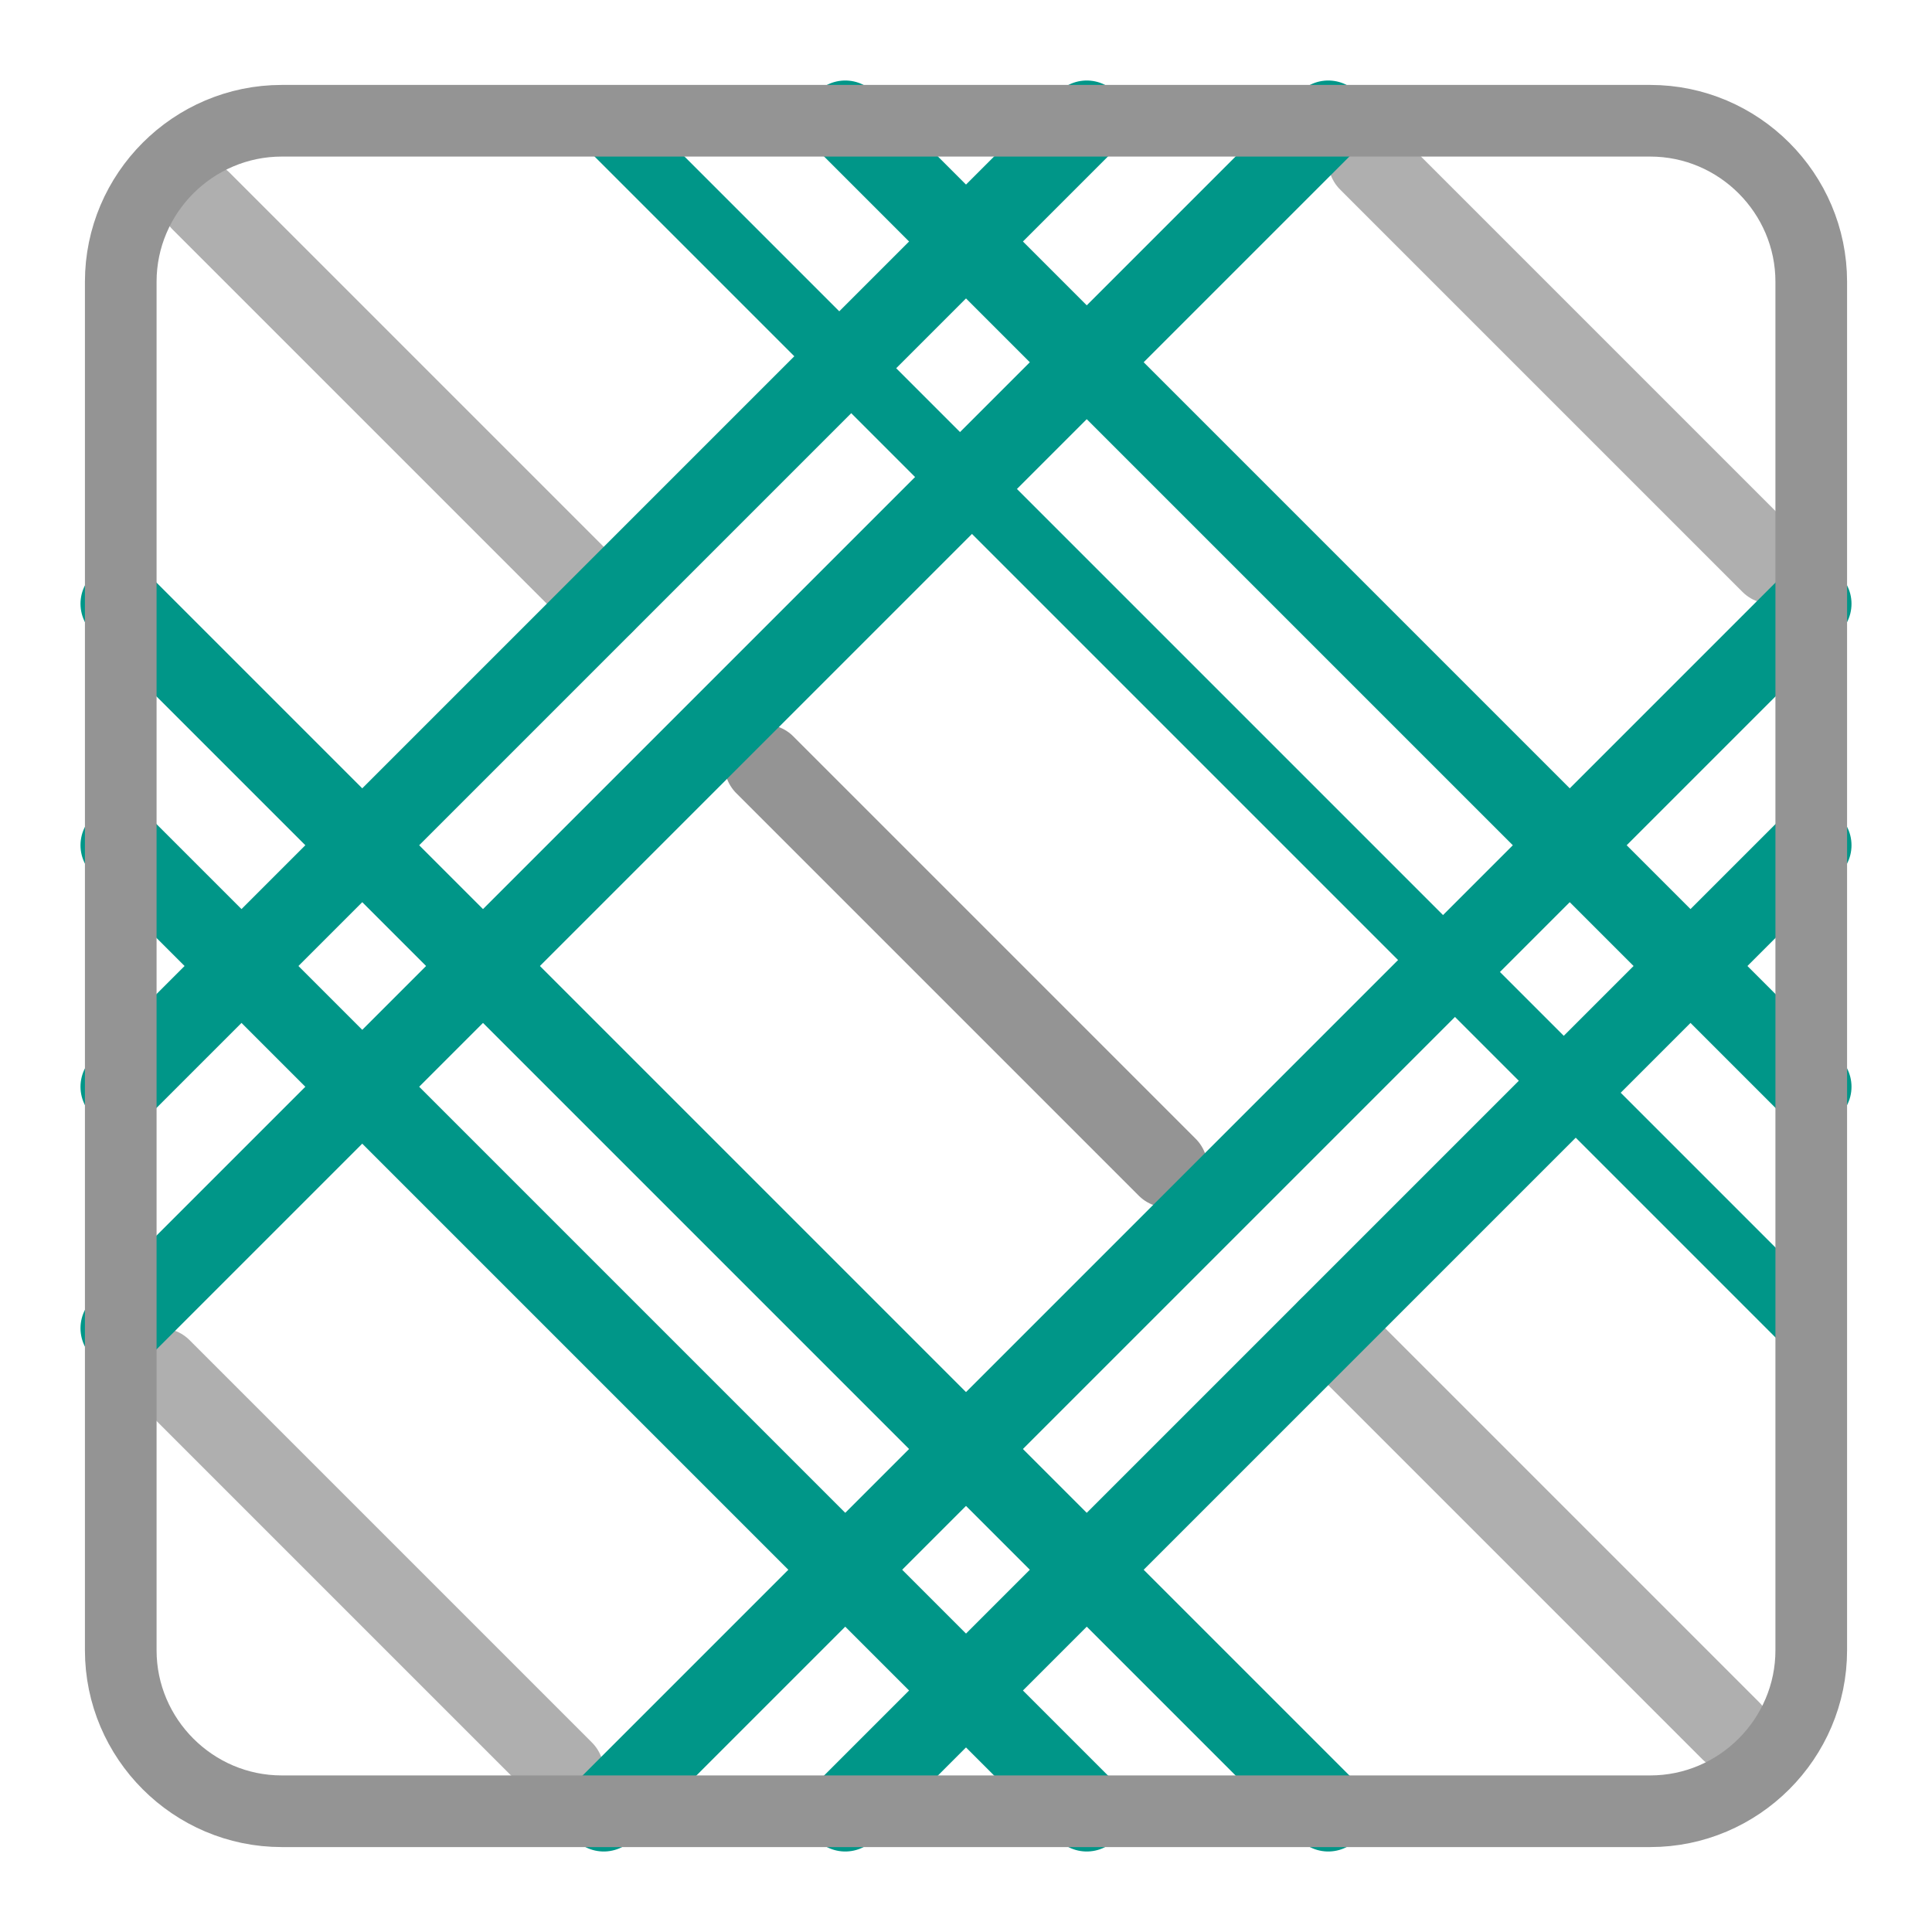
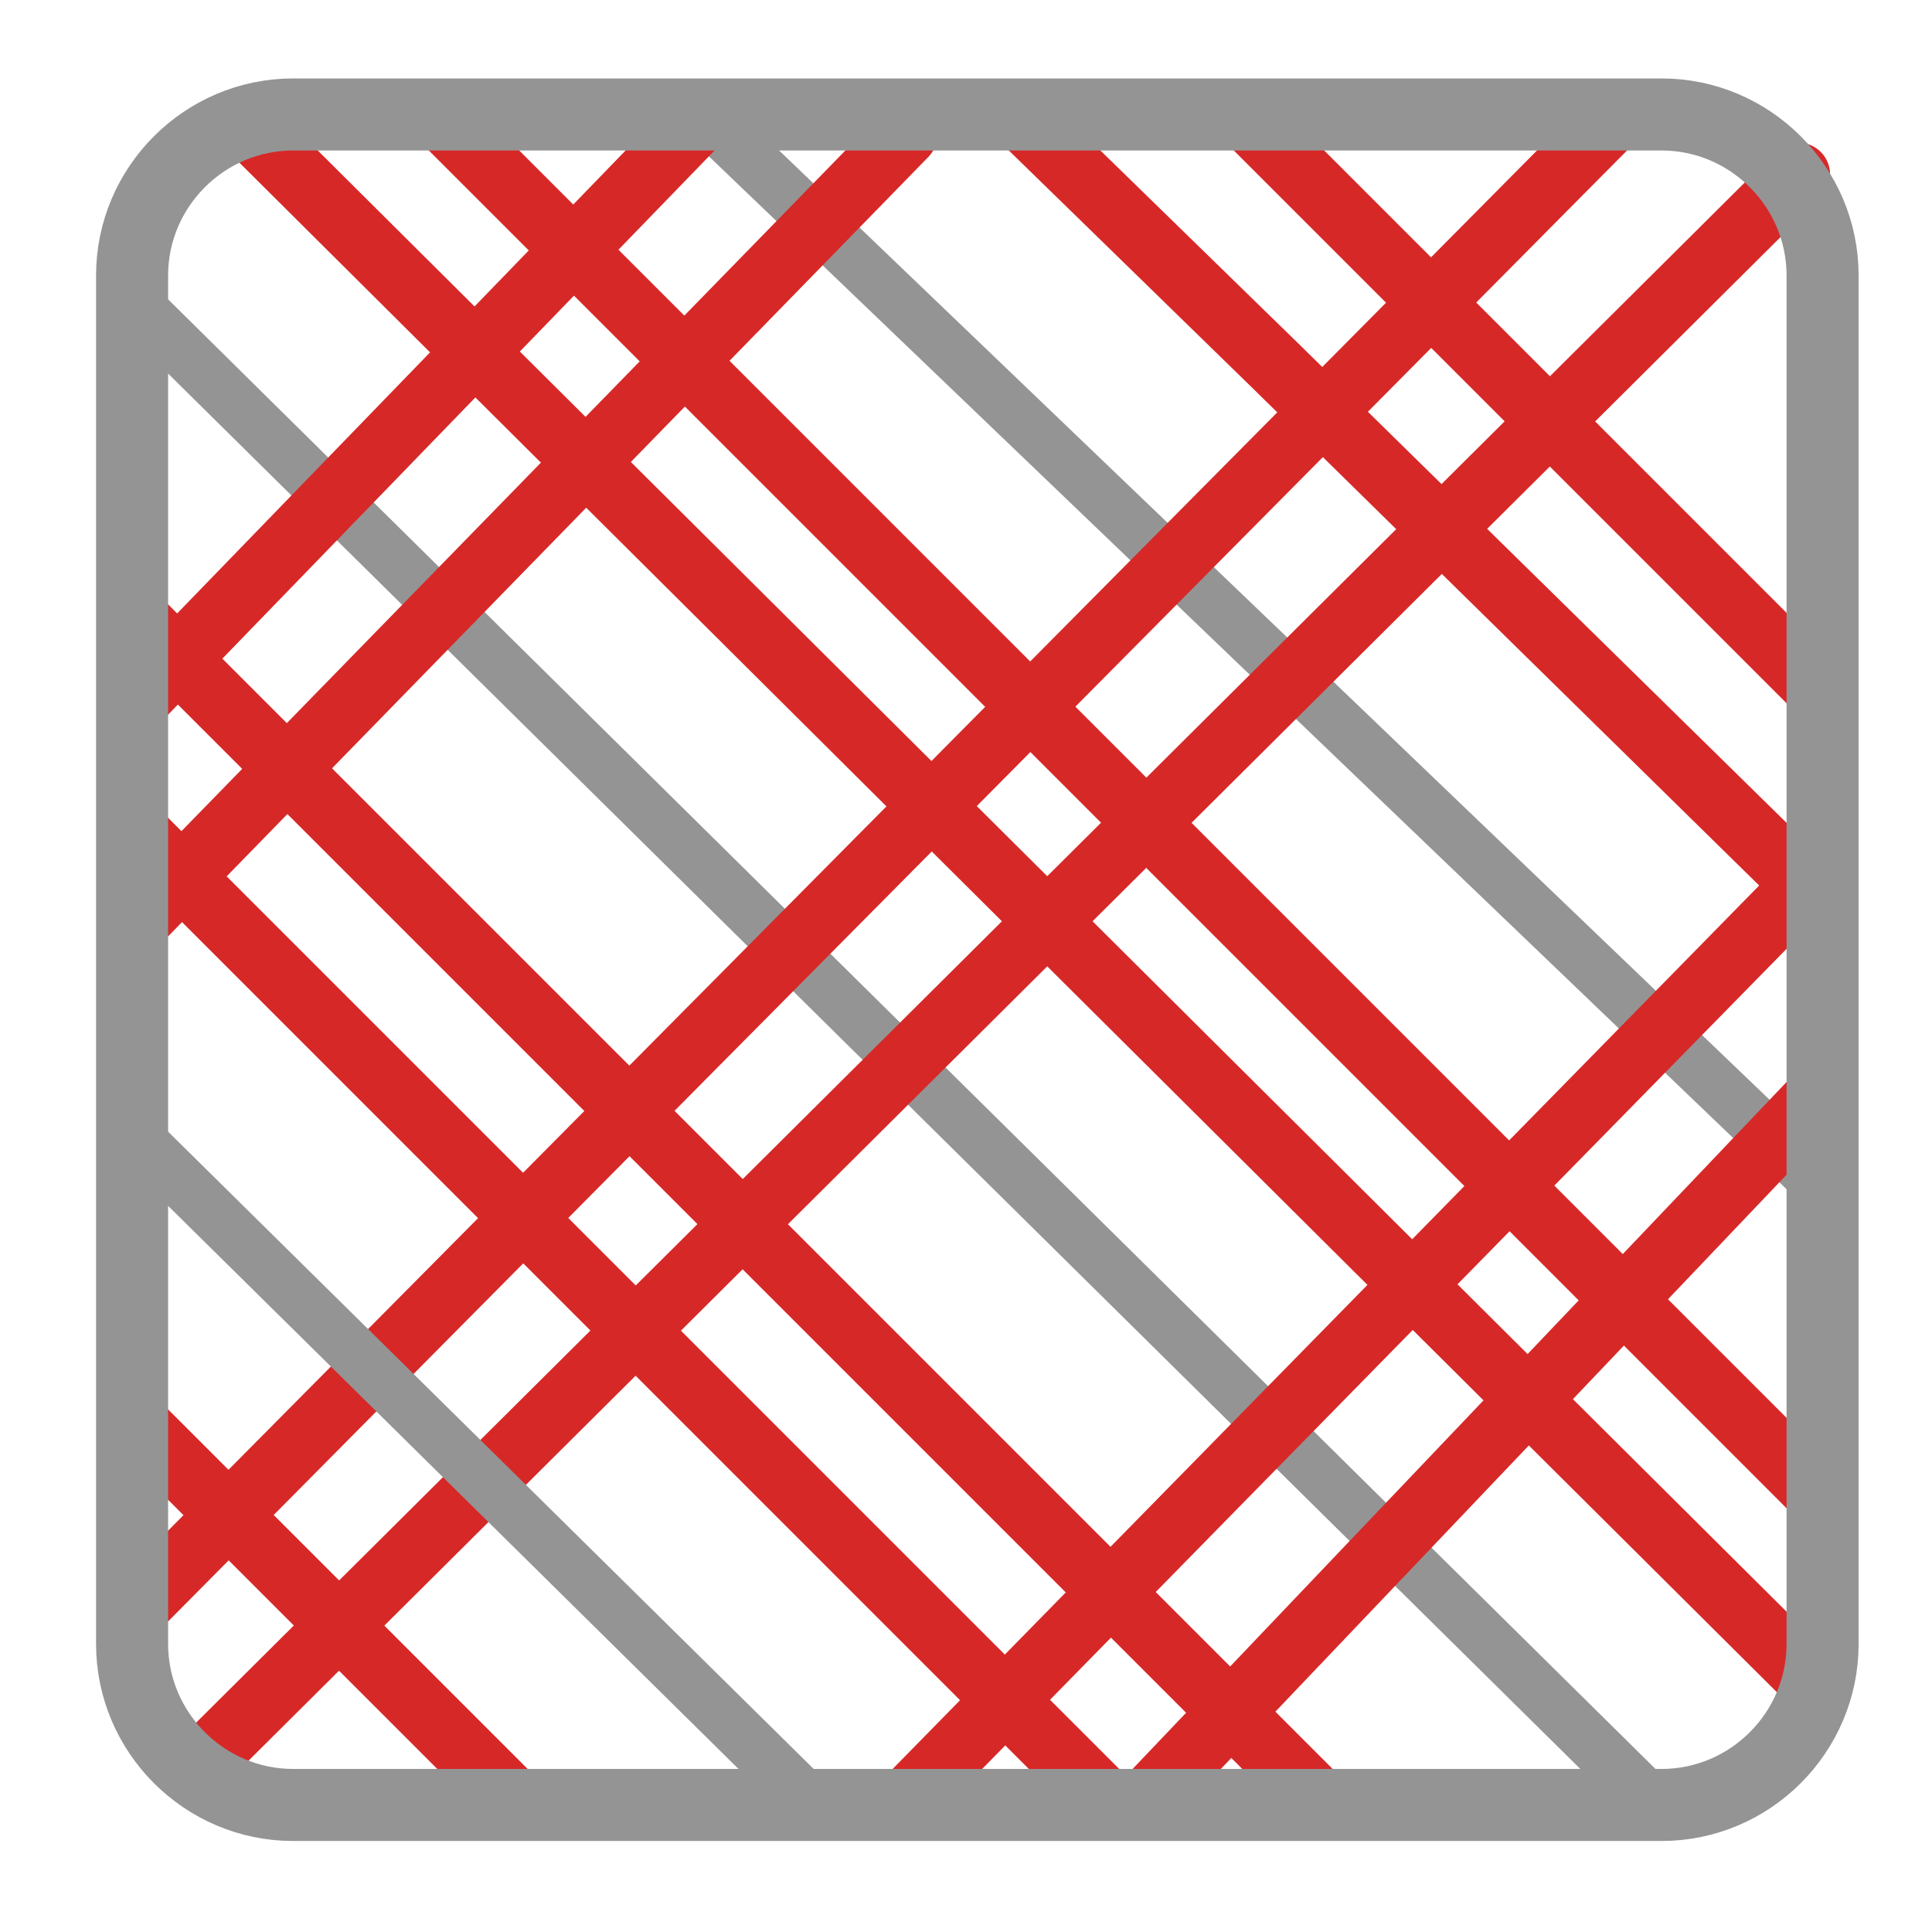
- <svg xmlns="http://www.w3.org/2000/svg" id="a" width="24" height="24" viewBox="0 0 24 24">
-   <line x1="2.5" y1="2.5" x2="7.5" y2="7.5" style="fill:none; opacity:.75; stroke:#949494; stroke-linecap:round; stroke-linejoin:round;" />
-   <line x1="9.5" y1="9.5" x2="14.5" y2="14.5" style="fill:none; stroke:#949494; stroke-linecap:round; stroke-linejoin:round;" />
-   <line x1="17" y1="2" x2="22" y2="7" style="fill:none; opacity:.75; stroke:#949494; stroke-linecap:round; stroke-linejoin:round;" />
-   <line x1="2" y1="17" x2="7" y2="22" style="fill:none; opacity:.75; stroke:#949494; stroke-linecap:round; stroke-linejoin:round;" />
-   <line x1="16.5" y1="16.5" x2="21.5" y2="21.5" style="fill:none; opacity:.75; stroke:#949494; stroke-linecap:round; stroke-linejoin:round;" />
-   <line x1="10.5" y1="1.5" x2="22.5" y2="13.5" style="fill:none; stroke:#009688; stroke-linecap:round; stroke-linejoin:round;" />
-   <line x1="22.5" y1="16.5" x2="7.5" y2="1.5" style="fill:none; stroke:#009688; stroke-linecap:round; stroke-linejoin:round; stroke-width:.79px;" />
-   <line x1="1.5" y1="13.5" x2="13.5" y2="1.5" style="fill:none; stroke:#009688; stroke-linecap:round; stroke-linejoin:round;" />
-   <line x1="16.5" y1="1.5" x2="1.5" y2="16.5" style="fill:none; stroke:#009688; stroke-linecap:round; stroke-linejoin:round;" />
-   <line x1="13.5" y1="22.5" x2="1.5" y2="10.5" style="fill:none; stroke:#009688; stroke-linecap:round; stroke-linejoin:round;" />
-   <line x1="1.5" y1="7.5" x2="16.5" y2="22.5" style="fill:none; stroke:#009688; stroke-linecap:round; stroke-linejoin:round;" />
-   <line x1="22.5" y1="10.5" x2="10.5" y2="22.5" style="fill:none; stroke:#009688; stroke-linecap:round; stroke-linejoin:round;" />
-   <line x1="7.5" y1="22.5" x2="22.5" y2="7.5" style="fill:none; stroke:#009688; stroke-linecap:round; stroke-linejoin:round;" />
-   <path id="b" d="M3.5,1.5h17c1.1,0,2,.9,2,2v17c0,1.1-.9,2-2,2H3.5c-1.1,0-2-.9-2-2V3.5c0-1.1.9-2,2-2Z" style="fill:none; stroke:#949494; stroke-linecap:round; stroke-linejoin:round; stroke-width:.89px;" />
+ <svg xmlns="http://www.w3.org/2000/svg" width="24" height="24" viewBox="0 0 6.35 6.35" version="1.1" id="svg8">
+   <defs id="defs2" />
+   <g id="layer1" transform="translate(471.6022,-51.657)">
+     <g id="g3735" transform="matrix(0.2645833,0,0,0.2645833,-471.8655,51.92024)">
+       <path style="fill:#949494;fill-opacity:1;stroke:#949494;stroke-width:0.656;stroke-linecap:butt;stroke-linejoin:miter;stroke-miterlimit:4;stroke-dasharray:none;stroke-opacity:1" d="M 2.687,2.793 21.37,21.253" id="path4983" />
+       <path id="path3713" d="M 17.436,21.427 2.636,6.627 m 4.8,14.8 -4.8,-4.8 M 16.436,0.427 l 7.2,7.2 m -17.2,-7.2 17.2,17.2" style="fill:none;stroke:#d72828;stroke-width:0.794;stroke-linecap:round;stroke-linejoin:round;stroke-miterlimit:4;stroke-dasharray:none" />
+       <path id="path3715" d="M 14.752,21.395 2.636,9.278 M 23.483,19.879 4.174,0.67 m 9.623,-0.087 3.038,2.962 6.824,6.7" style="fill:none;stroke:#d72828;stroke-width:0.794;stroke-linecap:round;stroke-linejoin:round;stroke-miterlimit:4;stroke-dasharray:none" />
+       <path style="fill:#949494;fill-opacity:1;stroke:#949494;stroke-width:0.656;stroke-linecap:butt;stroke-linejoin:miter;stroke-miterlimit:4;stroke-dasharray:none;stroke-opacity:1" d="M 9.743,0.437 23.685,13.799" id="path4983-8" />
+       <path id="path3715-1" d="M 2.637,7.773 9.743,0.437 M 2.804,18.865 20.993,0.526 M 23.629,9.776 12.204,21.424" style="fill:none;stroke:#d72828;stroke-width:0.794;stroke-linecap:round;stroke-linejoin:round;stroke-miterlimit:4;stroke-dasharray:none" />
+       <path id="path3713-0" d="M 2.604,10.56 12.243,0.678 M 23.658,12.529 15.208,21.405 M 23.332,1.173 3.44,20.956" style="fill:none;stroke:#d72828;stroke-width:0.794;stroke-linecap:round;stroke-linejoin:round;stroke-miterlimit:4;stroke-dasharray:none" />
+       <path id="path3721" d="M 4.636,0.427 H 21.636 c 1.1,0 2,0.9 2,2 V 19.427 c 0,1.1 -0.9,2 -2,2 H 4.636 c -1.1,0 -2,-0.9 -2,-2 V 2.427 c 0,-1.1 0.9,-2 2,-2 z" style="fill:none;stroke:#949494;stroke-width:0.895;stroke-linecap:round;stroke-linejoin:round;stroke-miterlimit:4;stroke-dasharray:none" />
+       <path style="fill:#949494;fill-opacity:1;stroke:#949494;stroke-width:0.656;stroke-linecap:butt;stroke-linejoin:miter;stroke-miterlimit:4;stroke-dasharray:none;stroke-opacity:1" d="m 2.569,13.016 8.728,8.616" id="path4983-2" />
+     </g>
+   </g>
</svg>
